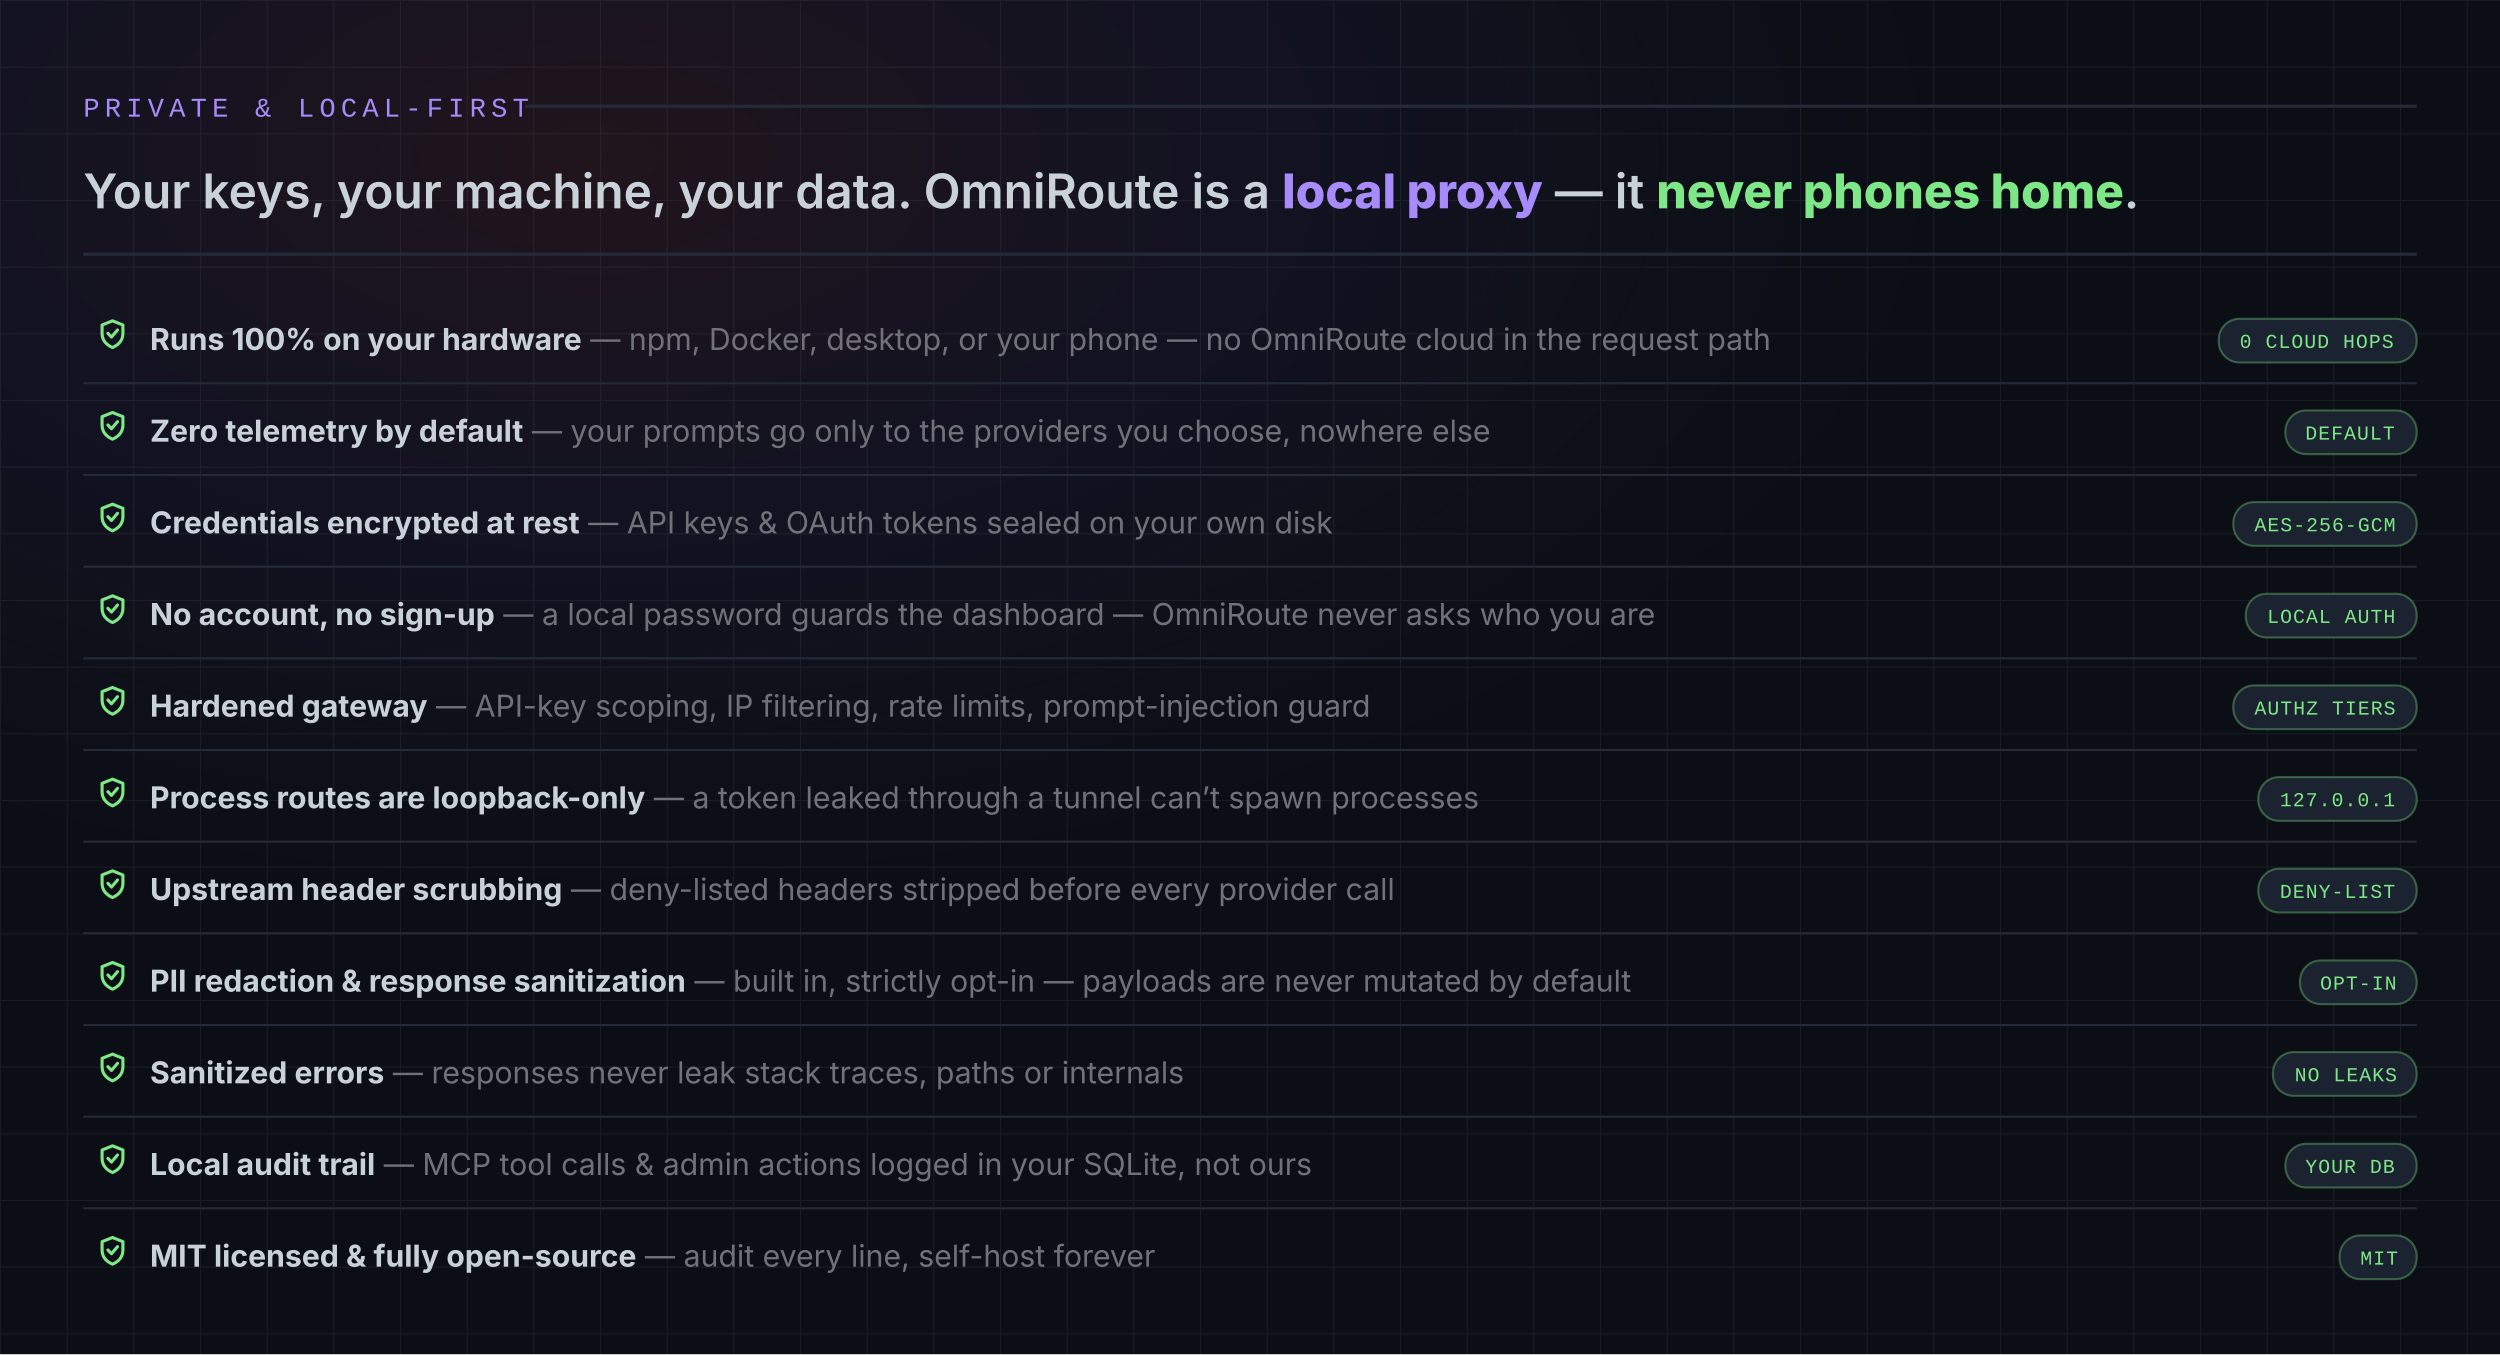
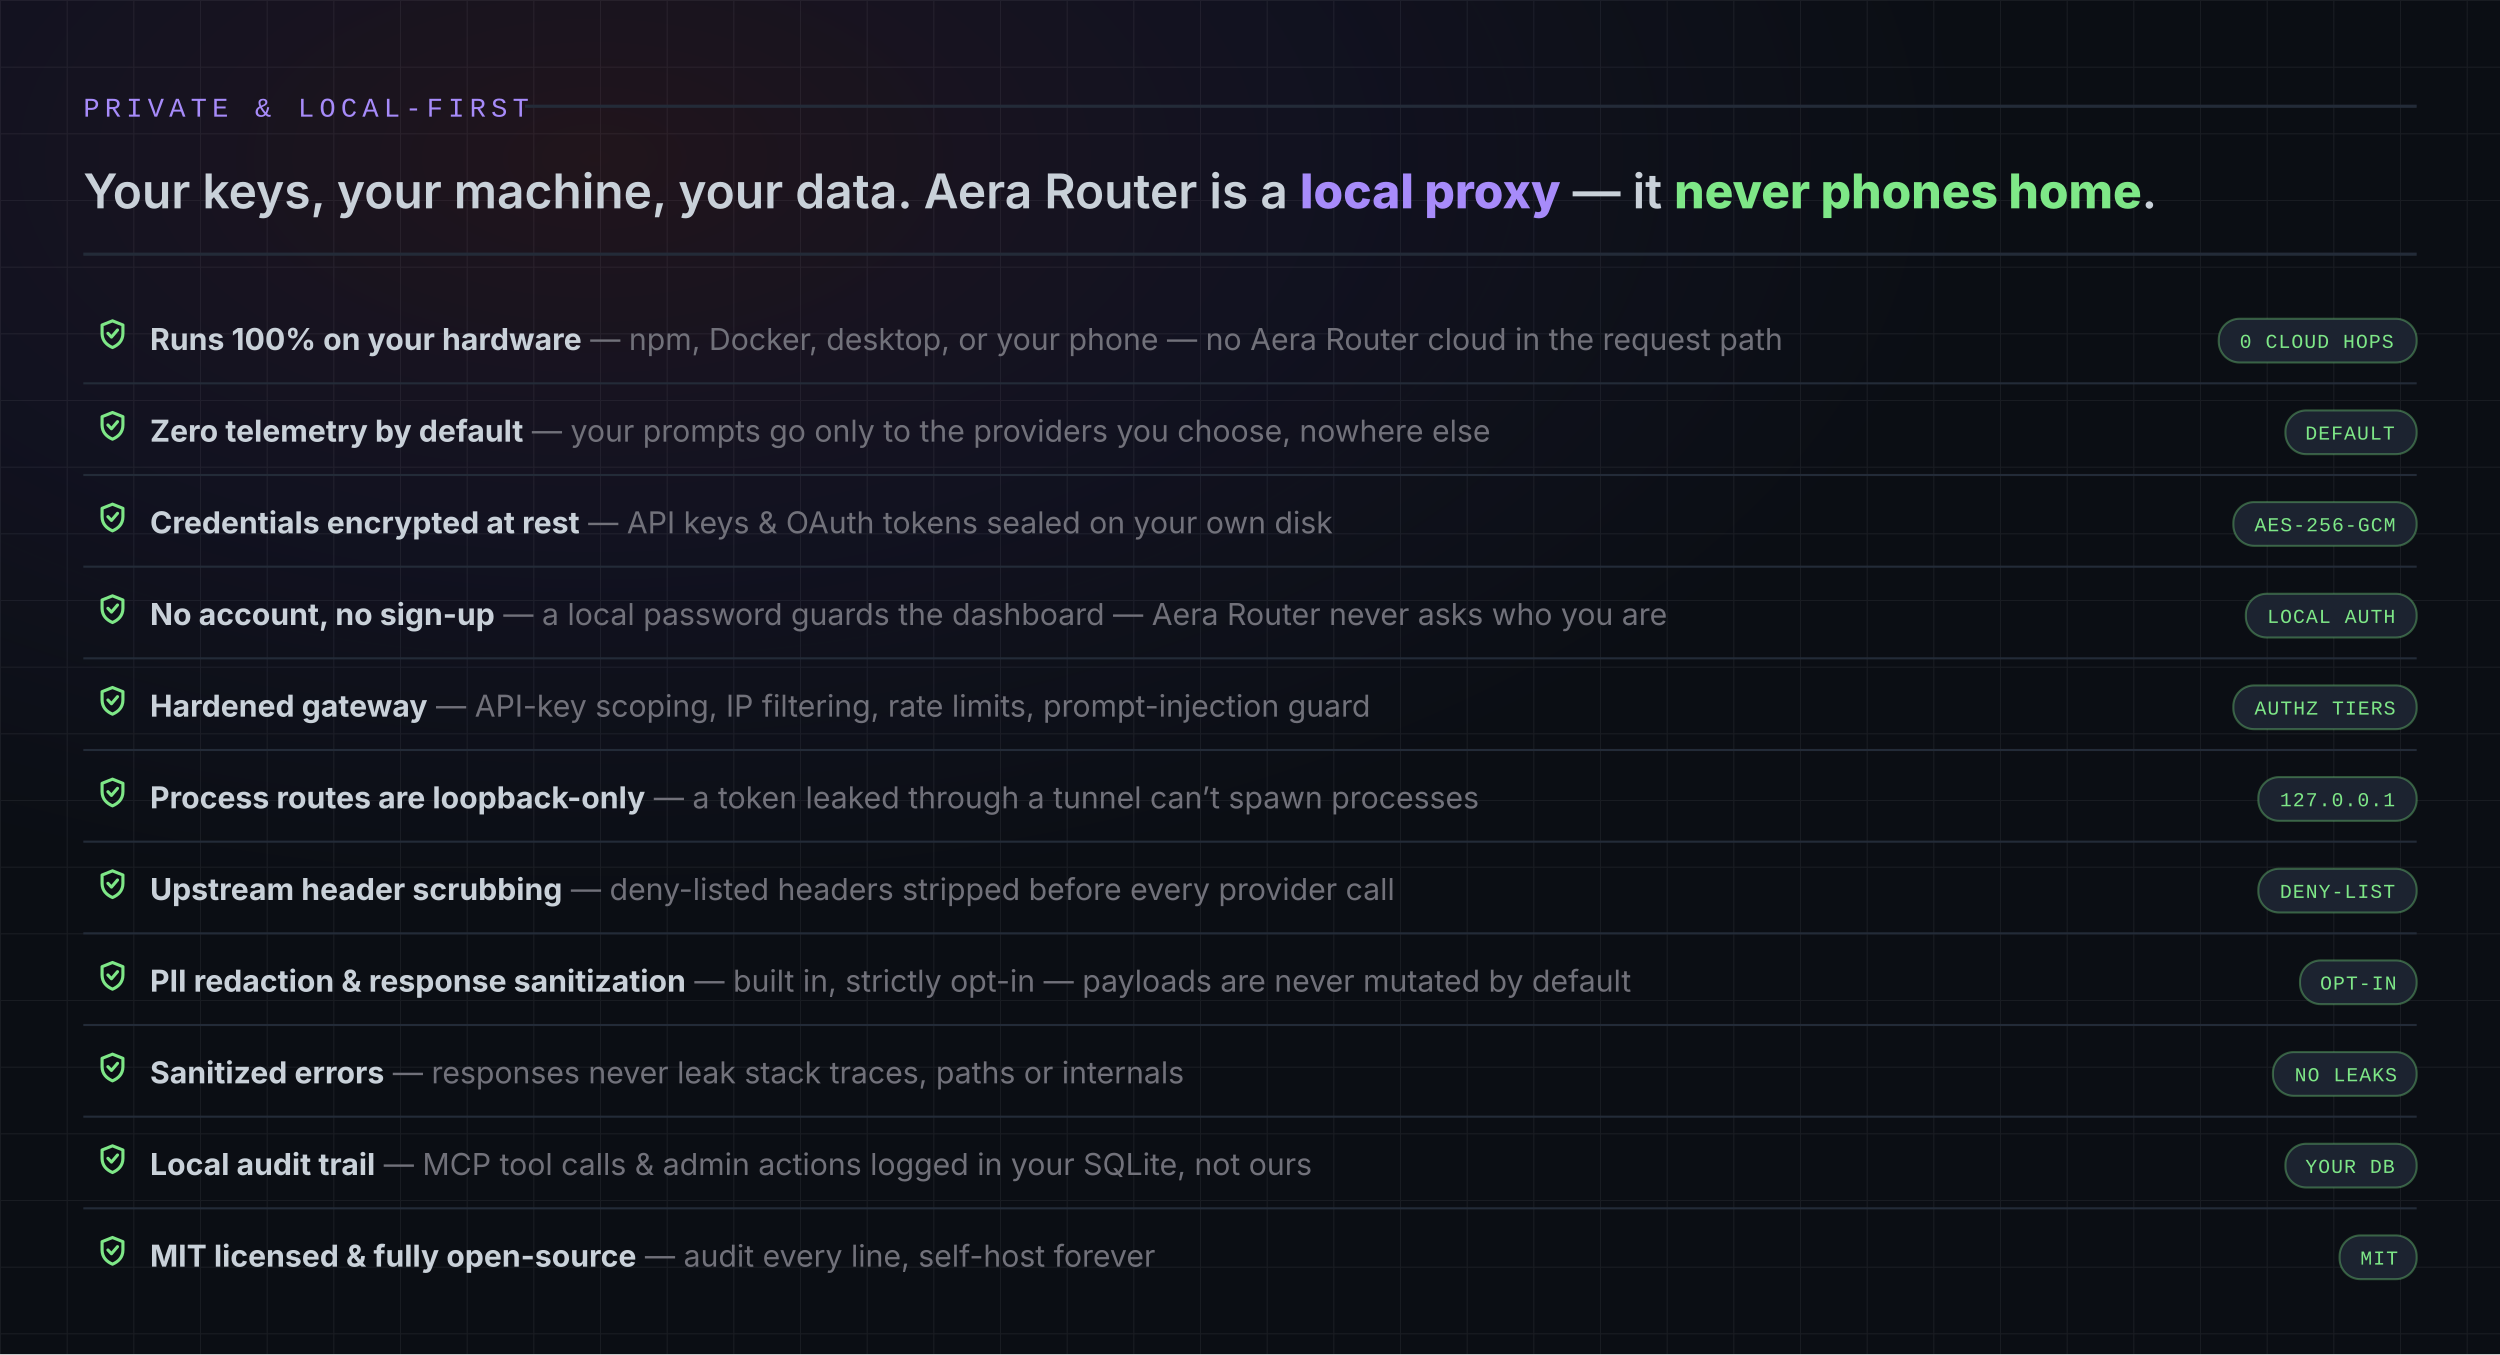
- <svg xmlns="http://www.w3.org/2000/svg" viewBox="0 0 1200 650" role="img" aria-label="Private and local-first: your keys, your machine, your data — OmniRoute is a local proxy that never phones home. Runs 100 percent on your hardware via npm, Docker, desktop or phone with no OmniRoute cloud in the request path. Zero telemetry by default — prompts go only to the providers you choose. Credentials encrypted at rest with AES-256-GCM. No account and no sign-up — a local password guards the dashboard. Hardened gateway with API-key scoping, IP filtering, rate limits and prompt-injection guard. Process-spawning routes are loopback-only so a leaked token cannot spawn processes. Upstream header scrubbing strips deny-listed headers before every provider call. PII redaction and response sanitization are built in and strictly opt-in. Sanitized errors never leak stack traces, paths or internals. A local audit trail logs MCP tool calls and admin actions in your own SQLite. MIT licensed and fully open-source — audit every line, self-host forever.">
+ <svg xmlns="http://www.w3.org/2000/svg" viewBox="0 0 1200 650" role="img" aria-label="Private and local-first: your keys, your machine, your data — Aera Router is a local proxy that never phones home. Runs 100 percent on your hardware via npm, Docker, desktop or phone with no Aera Router cloud in the request path. Zero telemetry by default — prompts go only to the providers you choose. Credentials encrypted at rest with AES-256-GCM. No account and no sign-up — a local password guards the dashboard. Hardened gateway with API-key scoping, IP filtering, rate limits and prompt-injection guard. Process-spawning routes are loopback-only so a leaked token cannot spawn processes. Upstream header scrubbing strips deny-listed headers before every provider call. PII redaction and response sanitization are built in and strictly opt-in. Sanitized errors never leak stack traces, paths or internals. A local audit trail logs MCP tool calls and admin actions in your own SQLite. MIT licensed and fully open-source — audit every line, self-host forever.">
  <defs>
    <pattern id="gridPaperL" width="32" height="32" patternUnits="userSpaceOnUse">
      <path d="M 32 0 L 0 0 0 32" fill="none" stroke="#ffffff" stroke-opacity="0.06" stroke-width="1" />
    </pattern>
    <radialGradient id="bgGlowL" cx="24%" cy="12%" r="55%">
      <stop offset="0%" stop-color="#e54d5e" stop-opacity="0.10" />
      <stop offset="55%" stop-color="#8b5cf6" stop-opacity="0.05" />
      <stop offset="100%" stop-color="#6366f1" stop-opacity="0" />
    </radialGradient>
  </defs>
  <rect width="1200" height="650" fill="#0b0e14" />
  <rect width="1200" height="650" fill="url(#gridPaperL)" />
  <rect width="1200" height="650" fill="url(#bgGlowL)" />
  <text x="40" y="56" font-family="Consolas, 'Courier New', monospace" font-size="13" letter-spacing="2.5" fill="#a78bfa">PRIVATE &amp; LOCAL-FIRST</text>
  <line x1="252" y1="51" x2="1160" y2="51" stroke="#232b38" stroke-width="1.5" />
-   <text x="40" y="100" font-family="Inter, 'Segoe UI', Arial, Helvetica, system-ui, sans-serif" font-size="23" font-weight="600" fill="#c9d1d9">Your keys, your machine, your data. OmniRoute is a <tspan fill="#a78bfa" font-weight="800">local proxy</tspan> — it <tspan fill="#7ee787" font-weight="800">never phones home</tspan>.</text>
+   <text x="40" y="100" font-family="Inter, 'Segoe UI', Arial, Helvetica, system-ui, sans-serif" font-size="23" font-weight="600" fill="#c9d1d9">Your keys, your machine, your data. Aera Router is a <tspan fill="#a78bfa" font-weight="800">local proxy</tspan> — it <tspan fill="#7ee787" font-weight="800">never phones home</tspan>.</text>
  <line x1="40" y1="122" x2="1160" y2="122" stroke="#232b38" stroke-width="1.5" />
  <rect x="40" y="140" width="1120" height="44" fill="#7ee787" opacity="0">
    <animate attributeName="y" calcMode="discrete" values="140;184;228;272;316;360;404;448;492;536;580" keyTimes="0;0.091;0.182;0.273;0.364;0.455;0.545;0.636;0.727;0.818;0.909" dur="16s" repeatCount="indefinite" />
    <animate attributeName="opacity" values="0;0.05;0.05;0" keyTimes="0;0.015;0.985;1" dur="16s" repeatCount="indefinite" />
  </rect>
  <g transform="translate(48,154)" stroke="#7ee787" stroke-width="1.5" fill="none" stroke-linecap="round" stroke-linejoin="round">
    <path d="M 6,0 L 11,2 L 11,6 C 11,9.5 8.8,11.6 6,12.8 C 3.2,11.6 1,9.5 1,6 L 1,2 Z" />
    <path d="M 3.8,6 L 5.5,7.8 L 8.4,4.4" />
  </g>
  <text x="72" y="168" font-family="Inter, 'Segoe UI', Arial, Helvetica, system-ui, sans-serif" font-size="14.5" fill="#71717a">
-     <tspan font-weight="700" fill="#c9d1d9">Runs 100% on your hardware</tspan> — npm, Docker, desktop, or your phone — no OmniRoute cloud in the request path</text>
+     <tspan font-weight="700" fill="#c9d1d9">Runs 100% on your hardware</tspan> — npm, Docker, desktop, or your phone — no Aera Router cloud in the request path</text>
  <rect x="1065" y="153" width="95" height="21" rx="10" fill="#1c2330" stroke="#7ee787" stroke-opacity="0.35" stroke-width="1" />
  <text x="1112" y="167" text-anchor="middle" font-family="Consolas, 'Courier New', monospace" font-size="9.5" letter-spacing="0.5" fill="#7ee787">0 CLOUD HOPS</text>
  <line x1="40" y1="184" x2="1160" y2="184" stroke="#232b38" stroke-width="1" />
  <g transform="translate(48,198)" stroke="#7ee787" stroke-width="1.5" fill="none" stroke-linecap="round" stroke-linejoin="round">
    <path d="M 6,0 L 11,2 L 11,6 C 11,9.5 8.8,11.6 6,12.8 C 3.2,11.6 1,9.5 1,6 L 1,2 Z" />
    <path d="M 3.8,6 L 5.5,7.8 L 8.4,4.4" />
  </g>
  <text x="72" y="212" font-family="Inter, 'Segoe UI', Arial, Helvetica, system-ui, sans-serif" font-size="14.5" fill="#71717a">
    <tspan font-weight="700" fill="#c9d1d9">Zero telemetry by default</tspan> — your prompts go only to the providers you choose, nowhere else</text>
  <rect x="1097" y="197" width="63" height="21" rx="10" fill="#1c2330" stroke="#7ee787" stroke-opacity="0.35" stroke-width="1" />
  <text x="1128" y="211" text-anchor="middle" font-family="Consolas, 'Courier New', monospace" font-size="9.5" letter-spacing="0.5" fill="#7ee787">DEFAULT</text>
  <line x1="40" y1="228" x2="1160" y2="228" stroke="#232b38" stroke-width="1" />
  <g transform="translate(48,242)" stroke="#7ee787" stroke-width="1.5" fill="none" stroke-linecap="round" stroke-linejoin="round">
    <path d="M 6,0 L 11,2 L 11,6 C 11,9.5 8.8,11.6 6,12.8 C 3.2,11.6 1,9.5 1,6 L 1,2 Z" />
    <path d="M 3.8,6 L 5.5,7.8 L 8.4,4.4" />
  </g>
  <text x="72" y="256" font-family="Inter, 'Segoe UI', Arial, Helvetica, system-ui, sans-serif" font-size="14.5" fill="#71717a">
    <tspan font-weight="700" fill="#c9d1d9">Credentials encrypted at rest</tspan> — API keys &amp; OAuth tokens sealed on your own disk</text>
  <rect x="1072" y="241" width="88" height="21" rx="10" fill="#1c2330" stroke="#7ee787" stroke-opacity="0.35" stroke-width="1" />
  <text x="1116" y="255" text-anchor="middle" font-family="Consolas, 'Courier New', monospace" font-size="9.5" letter-spacing="0.5" fill="#7ee787">AES-256-GCM</text>
  <line x1="40" y1="272" x2="1160" y2="272" stroke="#232b38" stroke-width="1" />
  <g transform="translate(48,286)" stroke="#7ee787" stroke-width="1.5" fill="none" stroke-linecap="round" stroke-linejoin="round">
    <path d="M 6,0 L 11,2 L 11,6 C 11,9.5 8.8,11.6 6,12.8 C 3.2,11.6 1,9.5 1,6 L 1,2 Z" />
    <path d="M 3.8,6 L 5.5,7.8 L 8.4,4.4" />
  </g>
  <text x="72" y="300" font-family="Inter, 'Segoe UI', Arial, Helvetica, system-ui, sans-serif" font-size="14.5" fill="#71717a">
-     <tspan font-weight="700" fill="#c9d1d9">No account, no sign-up</tspan> — a local password guards the dashboard — OmniRoute never asks who you are</text>
+     <tspan font-weight="700" fill="#c9d1d9">No account, no sign-up</tspan> — a local password guards the dashboard — Aera Router never asks who you are</text>
  <rect x="1078" y="285" width="82" height="21" rx="10" fill="#1c2330" stroke="#7ee787" stroke-opacity="0.35" stroke-width="1" />
  <text x="1119" y="299" text-anchor="middle" font-family="Consolas, 'Courier New', monospace" font-size="9.5" letter-spacing="0.5" fill="#7ee787">LOCAL AUTH</text>
  <line x1="40" y1="316" x2="1160" y2="316" stroke="#232b38" stroke-width="1" />
  <g transform="translate(48,330)" stroke="#7ee787" stroke-width="1.5" fill="none" stroke-linecap="round" stroke-linejoin="round">
    <path d="M 6,0 L 11,2 L 11,6 C 11,9.5 8.8,11.6 6,12.8 C 3.2,11.6 1,9.5 1,6 L 1,2 Z" />
    <path d="M 3.8,6 L 5.5,7.8 L 8.4,4.4" />
  </g>
  <text x="72" y="344" font-family="Inter, 'Segoe UI', Arial, Helvetica, system-ui, sans-serif" font-size="14.5" fill="#71717a">
    <tspan font-weight="700" fill="#c9d1d9">Hardened gateway</tspan> — API-key scoping, IP filtering, rate limits, prompt-injection guard</text>
  <rect x="1072" y="329" width="88" height="21" rx="10" fill="#1c2330" stroke="#7ee787" stroke-opacity="0.35" stroke-width="1" />
  <text x="1116" y="343" text-anchor="middle" font-family="Consolas, 'Courier New', monospace" font-size="9.5" letter-spacing="0.5" fill="#7ee787">AUTHZ TIERS</text>
  <line x1="40" y1="360" x2="1160" y2="360" stroke="#232b38" stroke-width="1" />
  <g transform="translate(48,374)" stroke="#7ee787" stroke-width="1.5" fill="none" stroke-linecap="round" stroke-linejoin="round">
    <path d="M 6,0 L 11,2 L 11,6 C 11,9.5 8.8,11.6 6,12.8 C 3.2,11.6 1,9.5 1,6 L 1,2 Z" />
    <path d="M 3.8,6 L 5.5,7.8 L 8.4,4.4" />
  </g>
  <text x="72" y="388" font-family="Inter, 'Segoe UI', Arial, Helvetica, system-ui, sans-serif" font-size="14.5" fill="#71717a">
    <tspan font-weight="700" fill="#c9d1d9">Process routes are loopback-only</tspan> — a token leaked through a tunnel can’t spawn processes</text>
  <rect x="1084" y="373" width="76" height="21" rx="10" fill="#1c2330" stroke="#7ee787" stroke-opacity="0.35" stroke-width="1" />
  <text x="1122" y="387" text-anchor="middle" font-family="Consolas, 'Courier New', monospace" font-size="9.5" letter-spacing="0.5" fill="#7ee787">127.0.0.1</text>
  <line x1="40" y1="404" x2="1160" y2="404" stroke="#232b38" stroke-width="1" />
  <g transform="translate(48,418)" stroke="#7ee787" stroke-width="1.5" fill="none" stroke-linecap="round" stroke-linejoin="round">
    <path d="M 6,0 L 11,2 L 11,6 C 11,9.5 8.8,11.6 6,12.8 C 3.2,11.6 1,9.5 1,6 L 1,2 Z" />
    <path d="M 3.8,6 L 5.5,7.8 L 8.4,4.4" />
  </g>
  <text x="72" y="432" font-family="Inter, 'Segoe UI', Arial, Helvetica, system-ui, sans-serif" font-size="14.5" fill="#71717a">
    <tspan font-weight="700" fill="#c9d1d9">Upstream header scrubbing</tspan> — deny-listed headers stripped before every provider call</text>
  <rect x="1084" y="417" width="76" height="21" rx="10" fill="#1c2330" stroke="#7ee787" stroke-opacity="0.35" stroke-width="1" />
  <text x="1122" y="431" text-anchor="middle" font-family="Consolas, 'Courier New', monospace" font-size="9.5" letter-spacing="0.5" fill="#7ee787">DENY-LIST</text>
  <line x1="40" y1="448" x2="1160" y2="448" stroke="#232b38" stroke-width="1" />
  <g transform="translate(48,462)" stroke="#7ee787" stroke-width="1.5" fill="none" stroke-linecap="round" stroke-linejoin="round">
    <path d="M 6,0 L 11,2 L 11,6 C 11,9.5 8.8,11.6 6,12.8 C 3.2,11.6 1,9.5 1,6 L 1,2 Z" />
    <path d="M 3.8,6 L 5.5,7.8 L 8.4,4.4" />
  </g>
  <text x="72" y="476" font-family="Inter, 'Segoe UI', Arial, Helvetica, system-ui, sans-serif" font-size="14.5" fill="#71717a">
    <tspan font-weight="700" fill="#c9d1d9">PII redaction &amp; response sanitization</tspan> — built in, strictly opt-in — payloads are never mutated by default</text>
  <rect x="1104" y="461" width="56" height="21" rx="10" fill="#1c2330" stroke="#7ee787" stroke-opacity="0.35" stroke-width="1" />
  <text x="1132" y="475" text-anchor="middle" font-family="Consolas, 'Courier New', monospace" font-size="9.5" letter-spacing="0.5" fill="#7ee787">OPT-IN</text>
  <line x1="40" y1="492" x2="1160" y2="492" stroke="#232b38" stroke-width="1" />
  <g transform="translate(48,506)" stroke="#7ee787" stroke-width="1.5" fill="none" stroke-linecap="round" stroke-linejoin="round">
    <path d="M 6,0 L 11,2 L 11,6 C 11,9.5 8.8,11.6 6,12.8 C 3.2,11.6 1,9.5 1,6 L 1,2 Z" />
    <path d="M 3.8,6 L 5.5,7.8 L 8.4,4.4" />
  </g>
  <text x="72" y="520" font-family="Inter, 'Segoe UI', Arial, Helvetica, system-ui, sans-serif" font-size="14.5" fill="#71717a">
    <tspan font-weight="700" fill="#c9d1d9">Sanitized errors</tspan> — responses never leak stack traces, paths or internals</text>
  <rect x="1091" y="505" width="69" height="21" rx="10" fill="#1c2330" stroke="#7ee787" stroke-opacity="0.35" stroke-width="1" />
  <text x="1126" y="519" text-anchor="middle" font-family="Consolas, 'Courier New', monospace" font-size="9.5" letter-spacing="0.5" fill="#7ee787">NO LEAKS</text>
  <line x1="40" y1="536" x2="1160" y2="536" stroke="#232b38" stroke-width="1" />
  <g transform="translate(48,550)" stroke="#7ee787" stroke-width="1.5" fill="none" stroke-linecap="round" stroke-linejoin="round">
    <path d="M 6,0 L 11,2 L 11,6 C 11,9.5 8.8,11.6 6,12.8 C 3.2,11.6 1,9.5 1,6 L 1,2 Z" />
    <path d="M 3.8,6 L 5.5,7.8 L 8.4,4.4" />
  </g>
  <text x="72" y="564" font-family="Inter, 'Segoe UI', Arial, Helvetica, system-ui, sans-serif" font-size="14.5" fill="#71717a">
    <tspan font-weight="700" fill="#c9d1d9">Local audit trail</tspan> — MCP tool calls &amp; admin actions logged in your SQLite, not ours</text>
  <rect x="1097" y="549" width="63" height="21" rx="10" fill="#1c2330" stroke="#7ee787" stroke-opacity="0.35" stroke-width="1" />
  <text x="1128" y="563" text-anchor="middle" font-family="Consolas, 'Courier New', monospace" font-size="9.5" letter-spacing="0.5" fill="#7ee787">YOUR DB</text>
  <line x1="40" y1="580" x2="1160" y2="580" stroke="#232b38" stroke-width="1" />
  <g transform="translate(48,594)" stroke="#7ee787" stroke-width="1.5" fill="none" stroke-linecap="round" stroke-linejoin="round">
    <path d="M 6,0 L 11,2 L 11,6 C 11,9.5 8.8,11.6 6,12.8 C 3.2,11.6 1,9.5 1,6 L 1,2 Z" />
    <path d="M 3.8,6 L 5.5,7.8 L 8.4,4.4" />
  </g>
  <text x="72" y="608" font-family="Inter, 'Segoe UI', Arial, Helvetica, system-ui, sans-serif" font-size="14.5" fill="#71717a">
    <tspan font-weight="700" fill="#c9d1d9">MIT licensed &amp; fully open-source</tspan> — audit every line, self-host forever</text>
  <rect x="1123" y="593" width="37" height="21" rx="10" fill="#1c2330" stroke="#7ee787" stroke-opacity="0.35" stroke-width="1" />
  <text x="1142" y="607" text-anchor="middle" font-family="Consolas, 'Courier New', monospace" font-size="9.5" letter-spacing="0.5" fill="#7ee787">MIT</text>
</svg>
